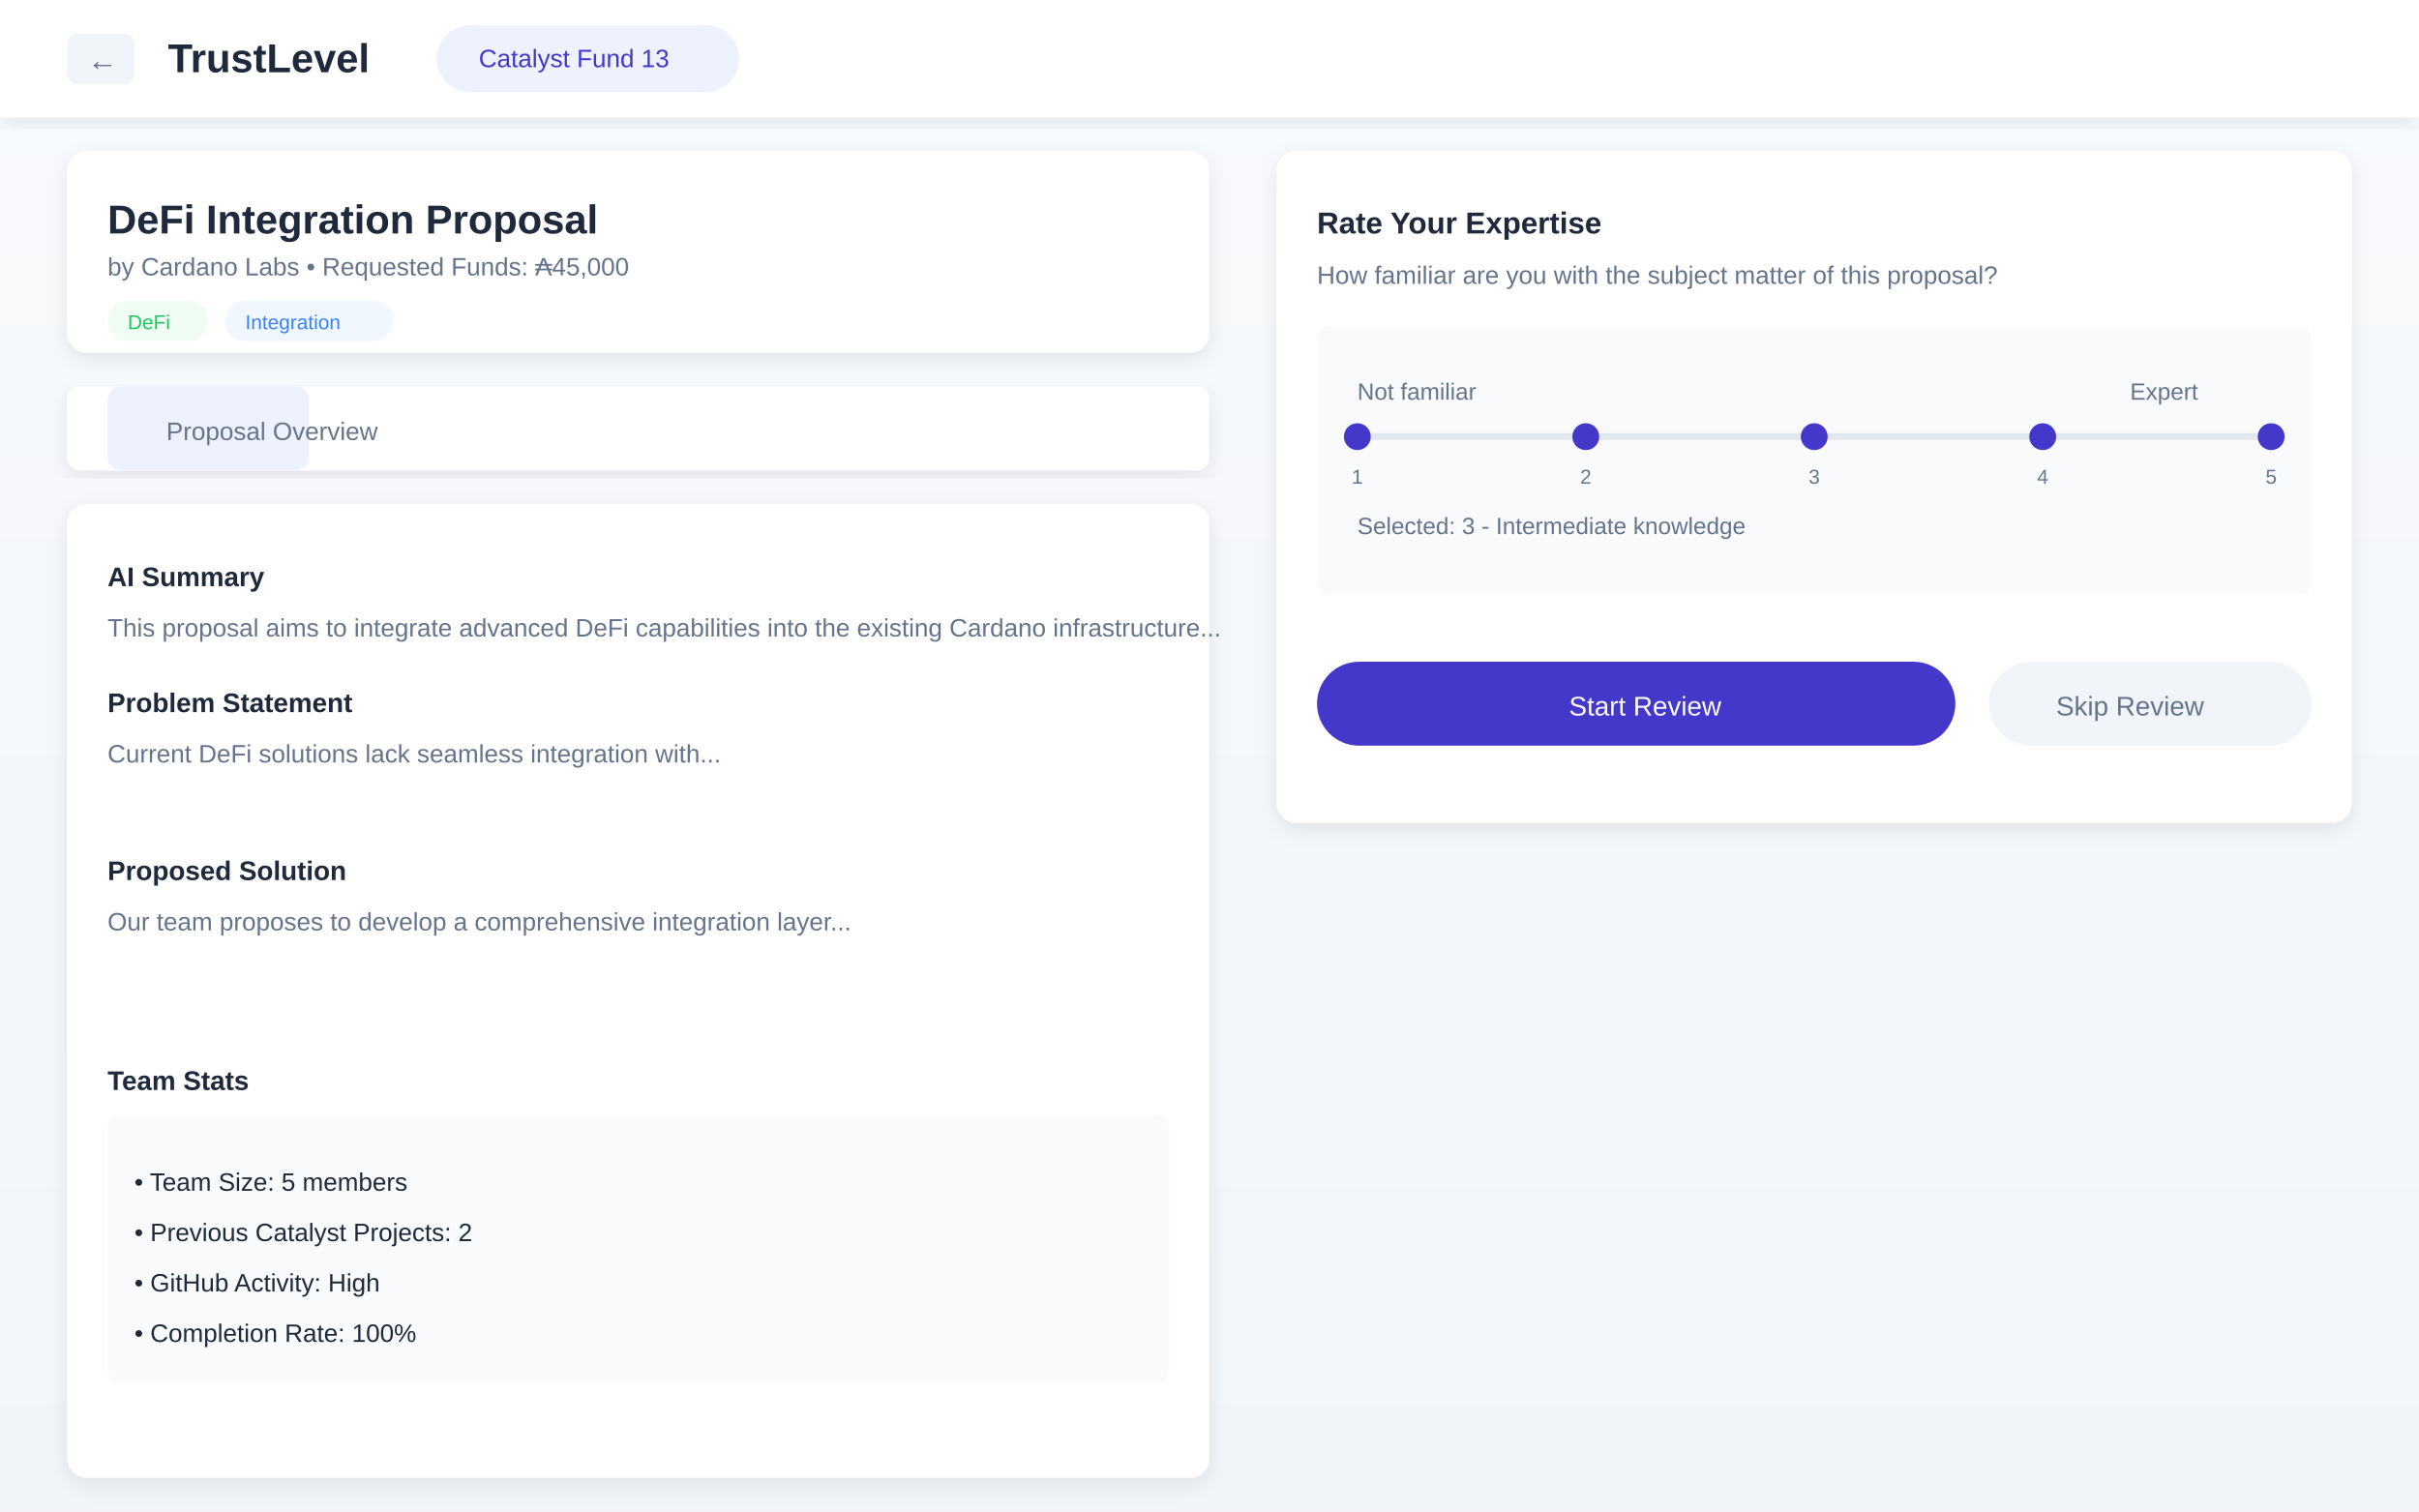
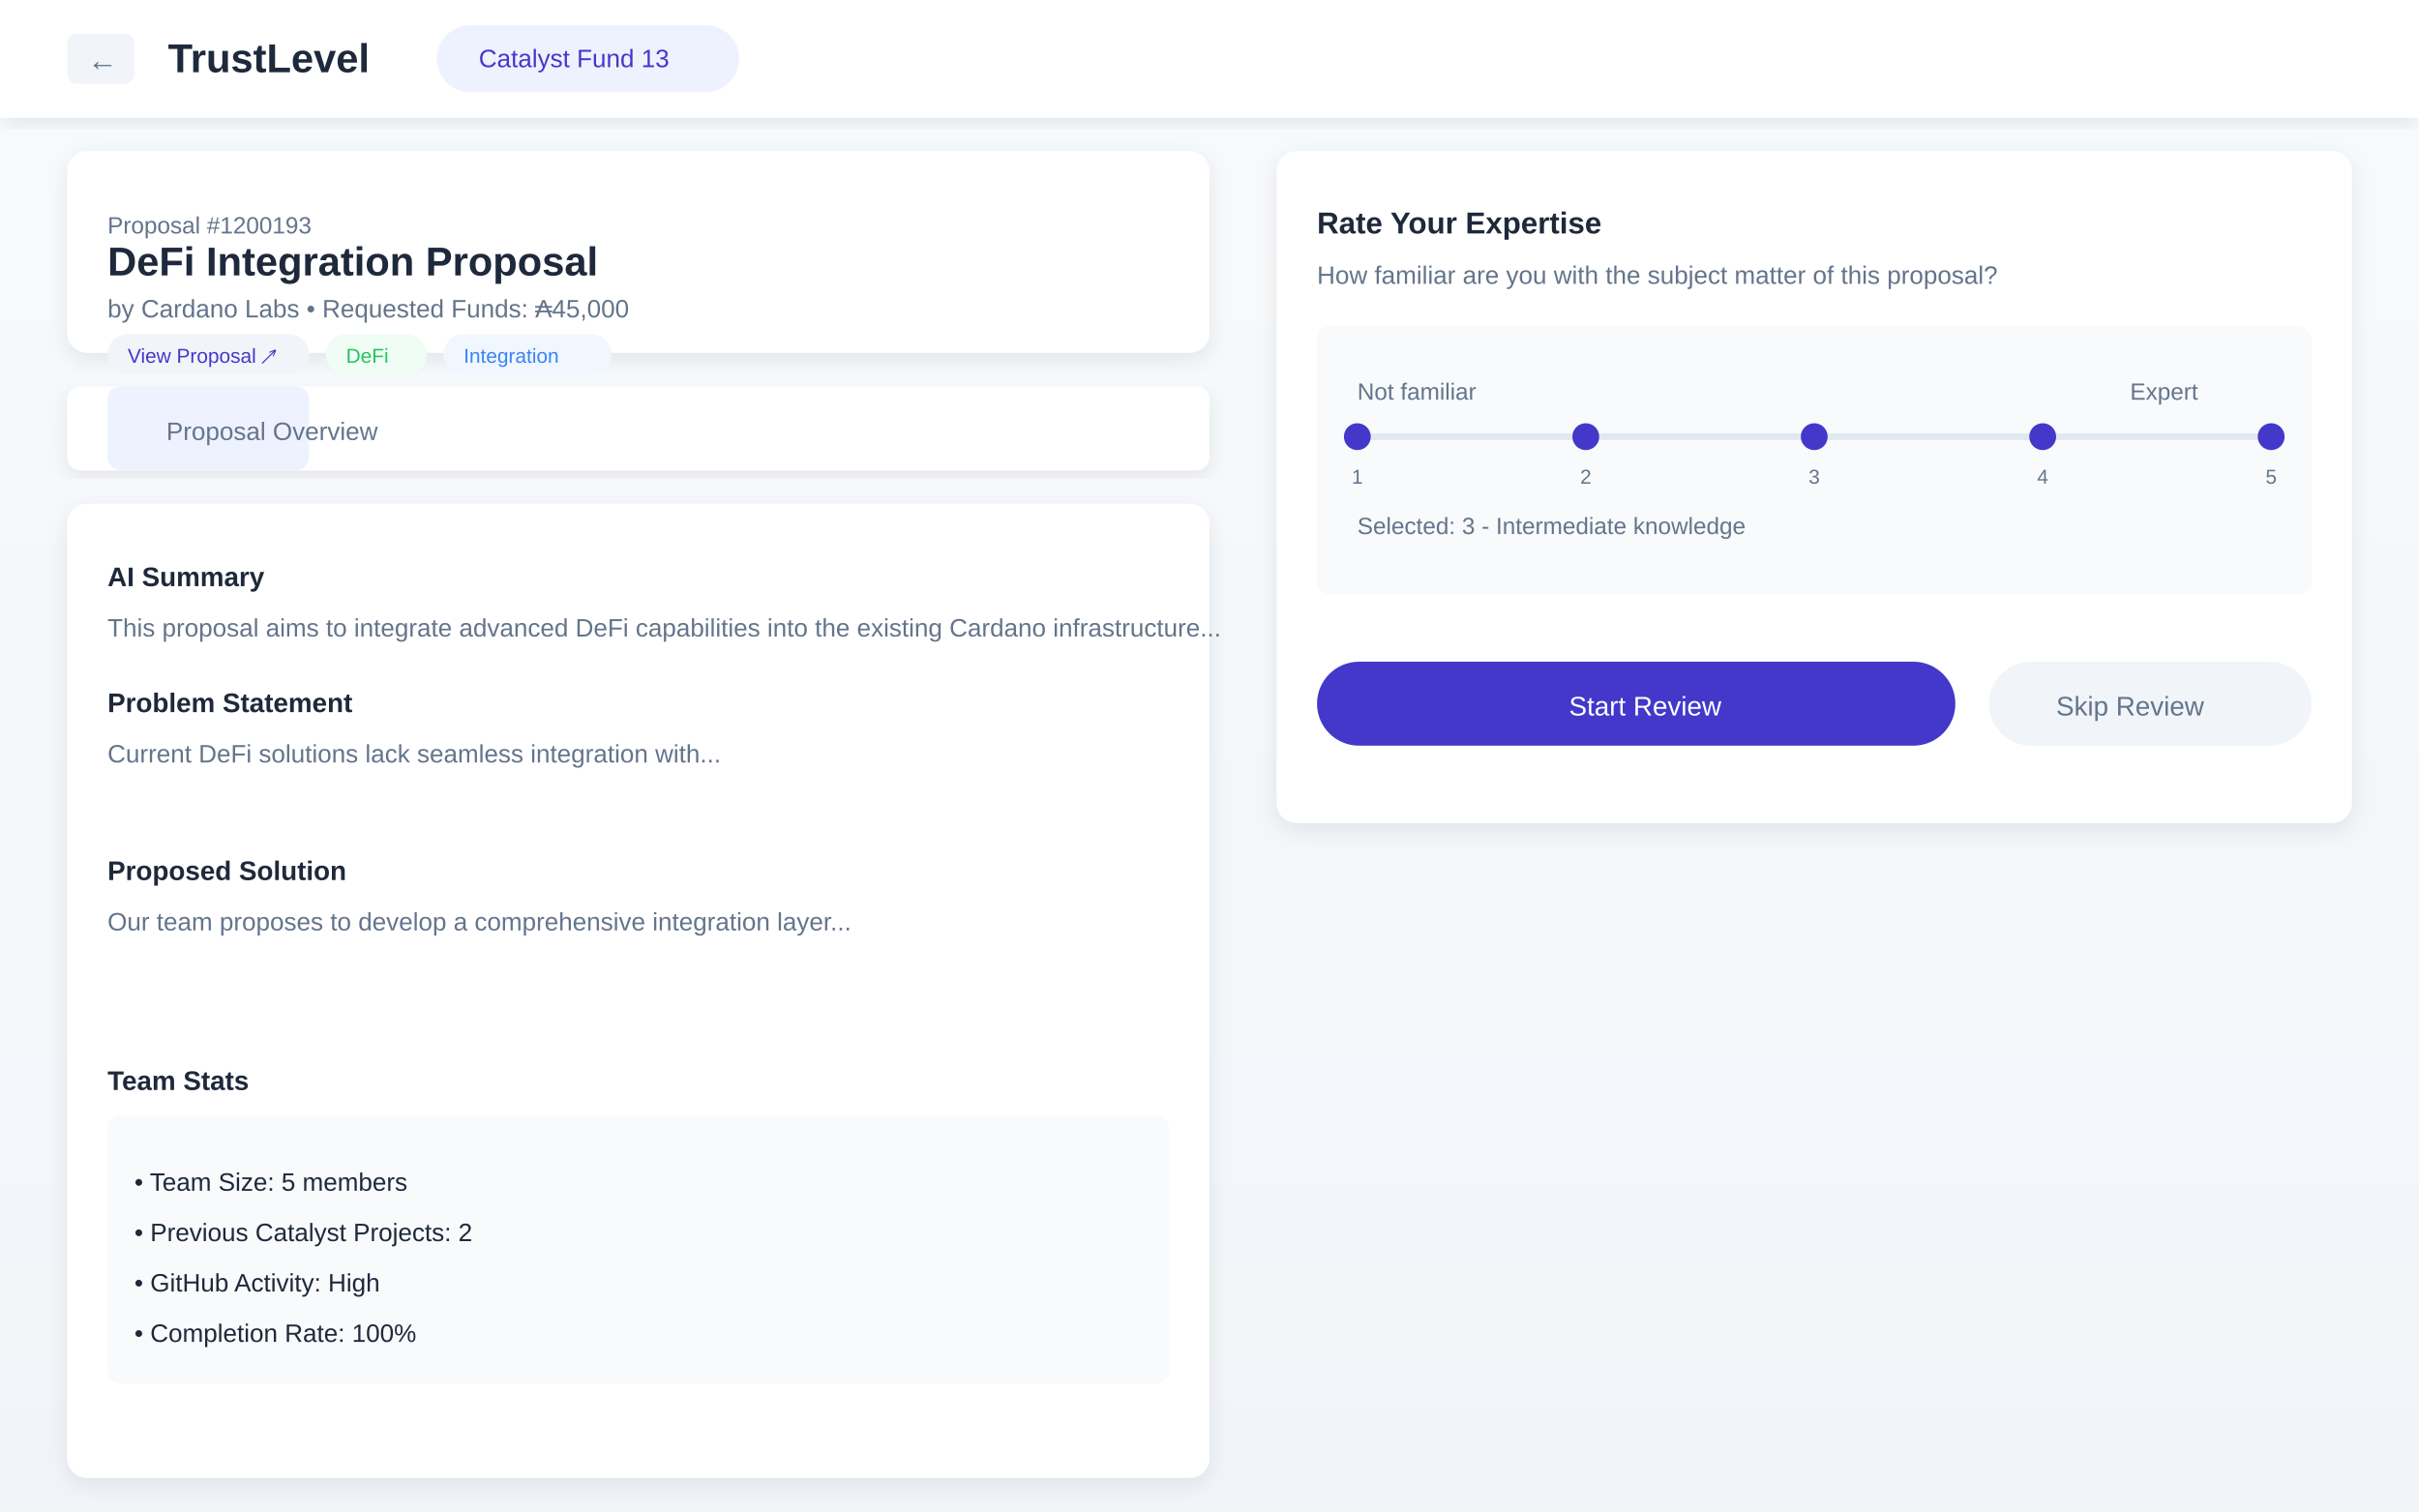
<svg xmlns="http://www.w3.org/2000/svg" viewBox="0 0 1440 900">
  <defs>
    <linearGradient id="bg-gradient" x1="0" y1="0" x2="0" y2="1">
      <stop offset="0%" stop-color="#f8fafc" />
      <stop offset="100%" stop-color="#f1f5f9" />
    </linearGradient>
    <filter id="card-shadow">
      <feDropShadow dx="0" dy="4" stdDeviation="6" flood-opacity="0.08" />
    </filter>
  </defs>
  <rect width="1440" height="900" fill="url(#bg-gradient)" />
  <rect x="0" y="0" width="1440" height="70" fill="#ffffff" filter="url(#card-shadow)" />
  <g transform="translate(40, 0)">
    <g transform="translate(0, 20)">
      <rect width="40" height="30" rx="6" fill="#f1f5f9" />
      <text x="12" y="22" font-family="Arial" font-size="18" fill="#64748b">←</text>
    </g>
    <text x="60" y="43" font-family="Arial" font-size="24" font-weight="bold" fill="#1e293b">TrustLevel</text>
    <rect x="220" y="15" width="180" height="40" rx="20" fill="#eef2ff" />
    <text x="245" y="40" font-family="Arial" font-size="15" fill="#4338ca">Catalyst Fund 13</text>
  </g>
  <g transform="translate(0, 90)">
    <g transform="translate(40, 0)">
      <rect width="680" height="120" rx="12" fill="#ffffff" filter="url(#card-shadow)" />
      <g transform="translate(24, 24)">
-         <text x="0" y="25" font-family="Arial" font-size="24" font-weight="bold" fill="#1e293b">DeFi Integration Proposal</text>
-         <text x="0" y="50" font-family="Arial" font-size="15" fill="#64748b">by Cardano Labs • Requested Funds: ₳45,000</text>
-         <rect x="0" y="65" width="60" height="24" rx="12" fill="#f0fdf4" />
-         <text x="12" y="82" font-family="Arial" font-size="12" fill="#22c55e">DeFi</text>
-         <rect x="70" y="65" width="100" height="24" rx="12" fill="#f0f7ff" />
-         <text x="82" y="82" font-family="Arial" font-size="12" fill="#3b82f6">Integration</text>
+         <text x="0" y="25" font-family="Arial" font-size="14" fill="#64748b">Proposal #1200193</text>
+         <text x="0" y="50" font-family="Arial" font-size="24" font-weight="bold" fill="#1e293b">DeFi Integration Proposal</text>
+         <text x="0" y="75" font-family="Arial" font-size="15" fill="#64748b">by Cardano Labs • Requested Funds: ₳45,000</text>
+         <g transform="translate(0, 85)">
+           <rect width="120" height="24" rx="12" fill="#f1f5f9" />
+           <text x="12" y="17" font-family="Arial" font-size="12" fill="#4338ca">View Proposal ↗</text>
+         </g>
+         <rect x="130" y="85" width="60" height="24" rx="12" fill="#f0fdf4" />
+         <text x="142" y="102" font-family="Arial" font-size="12" fill="#22c55e">DeFi</text>
+         <rect x="200" y="85" width="100" height="24" rx="12" fill="#f0f7ff" />
+         <text x="212" y="102" font-family="Arial" font-size="12" fill="#3b82f6">Integration</text>
      </g>
      <g transform="translate(0, 140)">
        <rect width="680" height="50" rx="8" fill="#ffffff" filter="url(#card-shadow)" />
        <g transform="translate(24, 0)">
          <rect width="120" height="50" rx="8" fill="#eef2ff" />
          <text x="35" y="32" font-family="Arial" font-size="15" fill="#64748b">Proposal Overview</text>
        </g>
      </g>
      <g transform="translate(0, 210)">
        <rect width="680" height="580" rx="12" fill="#ffffff" filter="url(#card-shadow)" />
        <g transform="translate(24, 24)">
          <text x="0" y="25" font-family="Arial" font-size="16" font-weight="bold" fill="#1e293b">AI Summary</text>
          <text x="0" y="55" font-family="Arial" font-size="15" fill="#64748b">This proposal aims to integrate advanced DeFi capabilities into the existing Cardano infrastructure...</text>
          <g transform="translate(0, 100)">
            <text x="0" y="0" font-family="Arial" font-size="16" font-weight="bold" fill="#1e293b">Problem Statement</text>
            <text x="0" y="30" font-family="Arial" font-size="15" fill="#64748b">Current DeFi solutions lack seamless integration with...</text>
          </g>
          <g transform="translate(0, 200)">
            <text x="0" y="0" font-family="Arial" font-size="16" font-weight="bold" fill="#1e293b">Proposed Solution</text>
            <text x="0" y="30" font-family="Arial" font-size="15" fill="#64748b">Our team proposes to develop a comprehensive integration layer...</text>
          </g>
          <g transform="translate(0, 300)">
            <text x="0" y="25" font-family="Arial" font-size="16" font-weight="bold" fill="#1e293b">Team Stats</text>
            <rect x="0" y="40" width="632" height="160" rx="8" fill="#f8fafc" />
            <g transform="translate(16, 65)">
              <text x="0" y="20" font-family="Arial" font-size="15" fill="#1e293b">• Team Size: 5 members</text>
              <text x="0" y="50" font-family="Arial" font-size="15" fill="#1e293b">• Previous Catalyst Projects: 2</text>
              <text x="0" y="80" font-family="Arial" font-size="15" fill="#1e293b">• GitHub Activity: High</text>
              <text x="0" y="110" font-family="Arial" font-size="15" fill="#1e293b">• Completion Rate: 100%</text>
            </g>
          </g>
        </g>
      </g>
    </g>
    <g transform="translate(760, 0)">
      <rect width="640" height="400" rx="12" fill="#ffffff" filter="url(#card-shadow)" />
      <g transform="translate(24, 24)">
        <text x="0" y="25" font-family="Arial" font-size="18" font-weight="bold" fill="#1e293b">Rate Your Expertise</text>
        <text x="0" y="55" font-family="Arial" font-size="15" fill="#64748b">How familiar are you with the subject matter of this proposal?</text>
        <g transform="translate(0, 80)">
          <rect width="592" height="160" rx="8" fill="#f8fafc" />
          <g transform="translate(24, 24)">
            <text x="0" y="20" font-family="Arial" font-size="14" fill="#64748b">Not familiar</text>
            <text x="460" y="20" font-family="Arial" font-size="14" fill="#64748b">Expert</text>
            <g transform="translate(0, 40)">
              <rect x="0" y="0" width="544" height="4" fill="#e2e8f0" />
              <circle cx="0" cy="2" r="8" fill="#4338ca" />
              <circle cx="136" cy="2" r="8" fill="#4338ca" />
              <circle cx="272" cy="2" r="8" fill="#4338ca" />
              <circle cx="408" cy="2" r="8" fill="#4338ca" />
              <circle cx="544" cy="2" r="8" fill="#4338ca" />
              <text x="0" y="30" font-family="Arial" font-size="12" fill="#64748b" text-anchor="middle">1</text>
              <text x="136" y="30" font-family="Arial" font-size="12" fill="#64748b" text-anchor="middle">2</text>
              <text x="272" y="30" font-family="Arial" font-size="12" fill="#64748b" text-anchor="middle">3</text>
              <text x="408" y="30" font-family="Arial" font-size="12" fill="#64748b" text-anchor="middle">4</text>
              <text x="544" y="30" font-family="Arial" font-size="12" fill="#64748b" text-anchor="middle">5</text>
            </g>
            <text x="0" y="100" font-family="Arial" font-size="14" fill="#64748b">Selected: 3 - Intermediate knowledge</text>
          </g>
        </g>
        <g transform="translate(0, 280)">
          <rect width="380" height="50" rx="25" fill="#4338ca" />
          <text x="150" y="32" font-family="Arial" font-size="16" fill="#ffffff">Start Review</text>
          <rect x="400" width="192" height="50" rx="25" fill="#f1f5f9" />
          <text x="440" y="32" font-family="Arial" font-size="16" fill="#64748b">Skip Review</text>
        </g>
      </g>
    </g>
  </g>
</svg>
